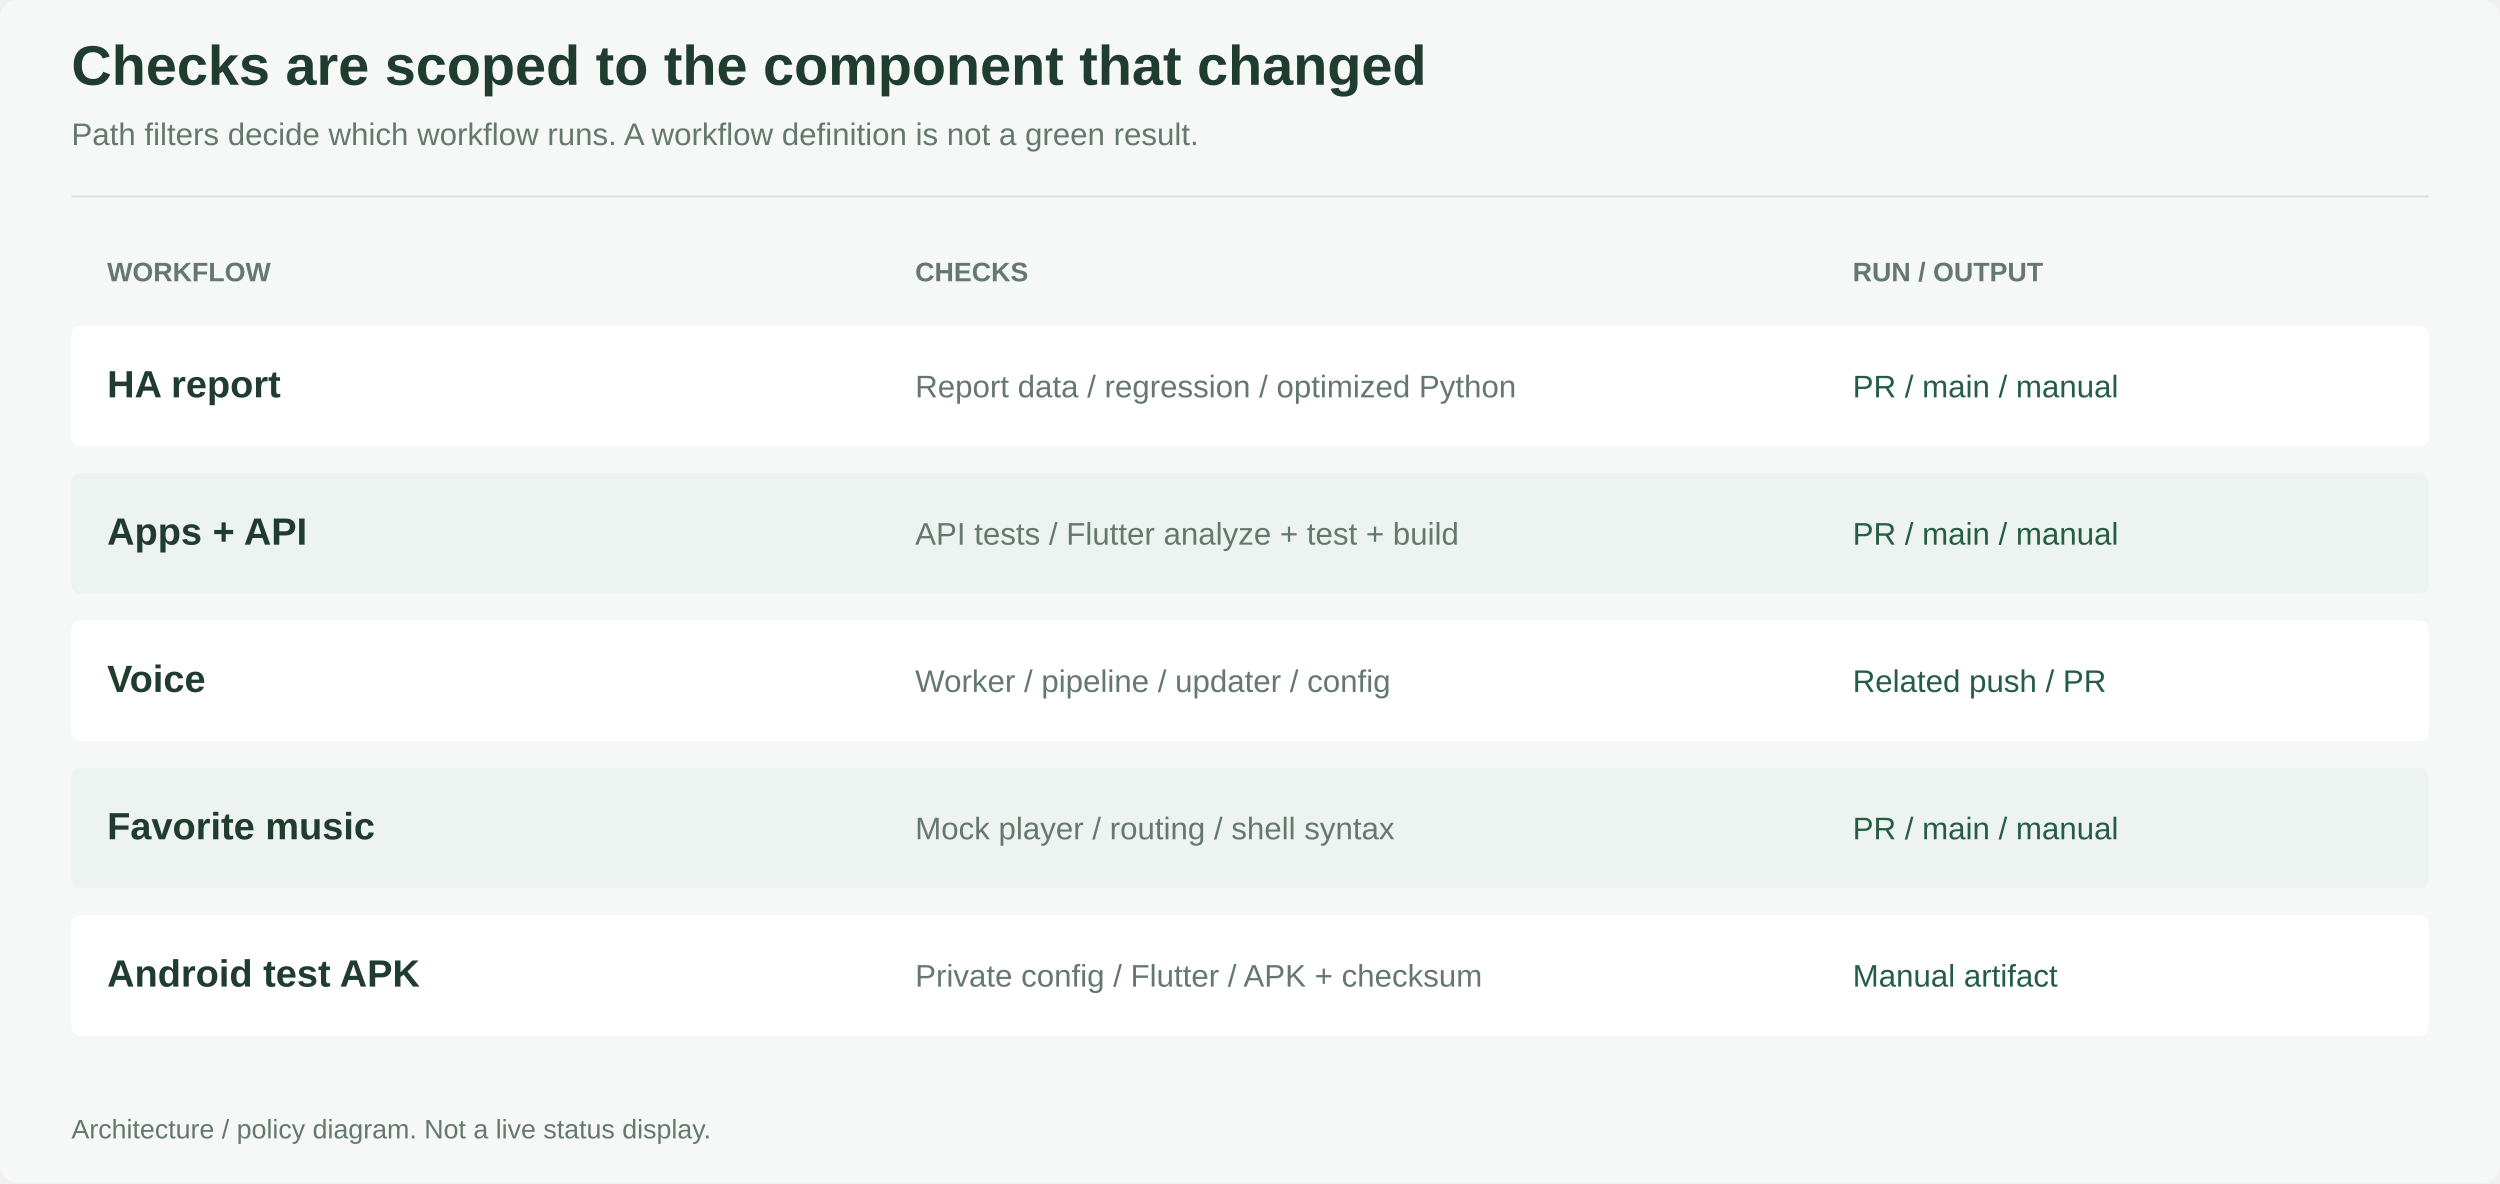
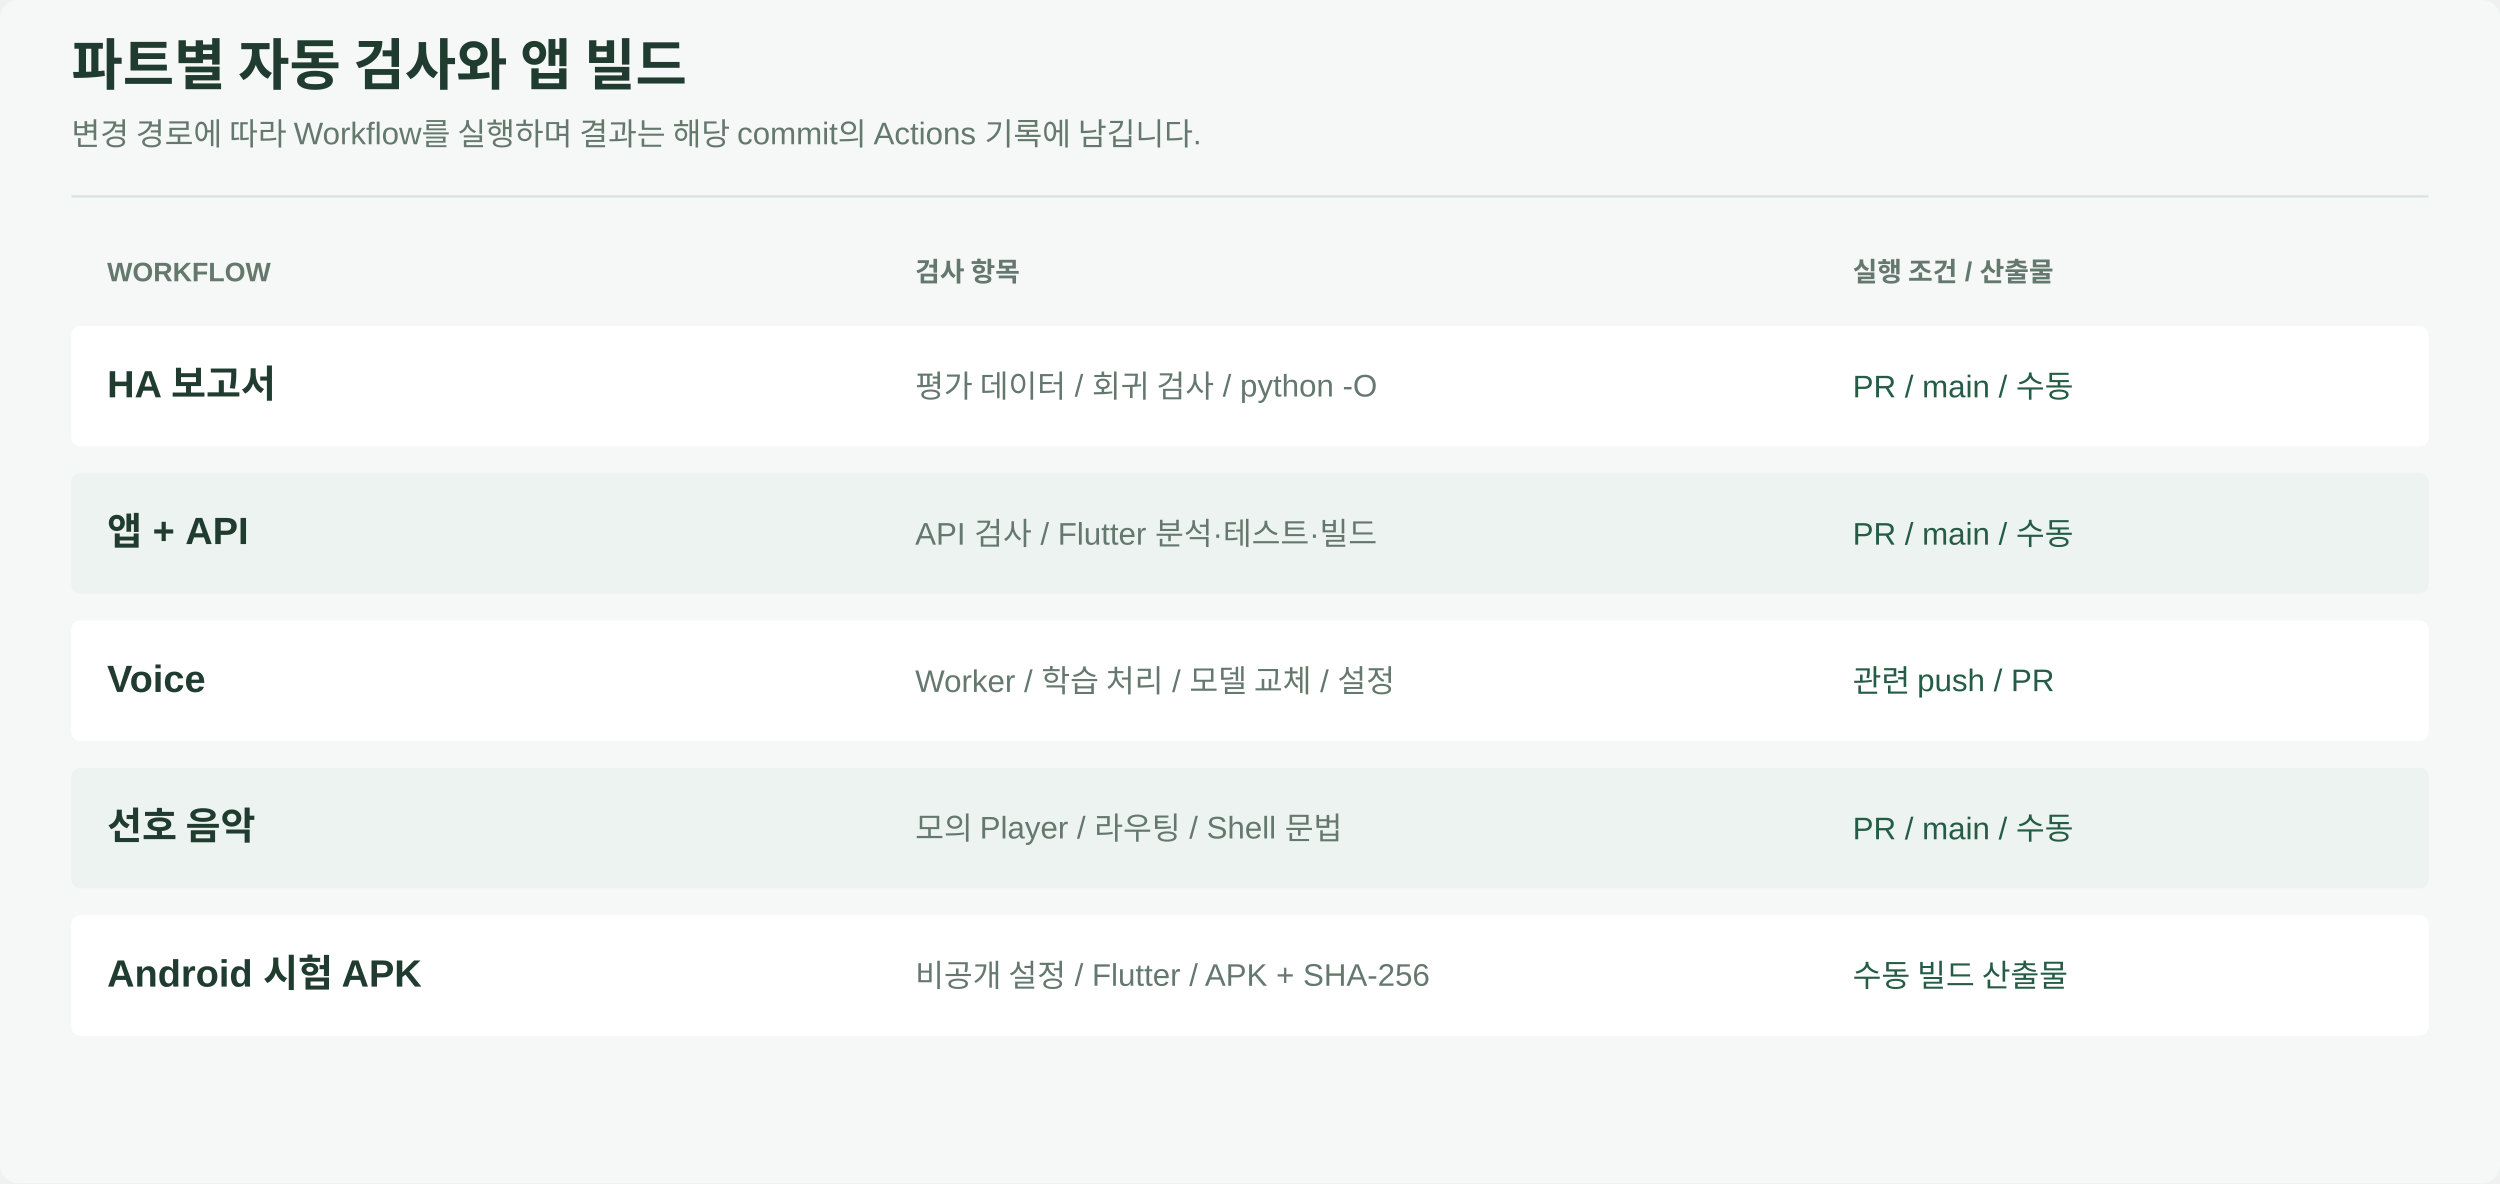
<svg xmlns="http://www.w3.org/2000/svg" width="1120" height="530" viewBox="0 0 1120 530" role="img" aria-labelledby="title desc">
  <defs>
    <marker id="arrow" markerWidth="7" markerHeight="7" refX="6" refY="3.5" orient="auto">
      <path d="M0 0L7 3.5L0 7Z" fill="#b4c8bd" />
    </marker>
  </defs>
  <rect width="1120" height="530" rx="8" fill="#f5f8f6" />
-   <g font-family="Arial, Helvetica, sans-serif">
-     <text x="32" y="38" fill="#203b30" font-size="25" font-weight="700">Checks are scoped to the component that changed</text>
-     <text x="32" y="65" fill="#65786e" font-size="14" font-weight="400">Path filters decide which workflow runs. A workflow definition is not a green result.</text>
+   <g font-family="'Malgun Gothic', 'Apple SD Gothic Neo', 'Noto Sans KR', Arial, sans-serif">
+     <text x="32" y="38" fill="#203b30" font-size="25" font-weight="700">파트별 자동 검사와 앱 빌드</text>
+     <text x="32" y="65" fill="#65786e" font-size="14" font-weight="400">변경 경로에 따라 Workflow를 실행하며 결과는 해당 commit의 Actions 기록에 남깁니다.</text>
    <path d="M32 88H1088" stroke="#d9e4dd" />
    <text x="48" y="126" fill="#65786e" font-size="12" font-weight="700">WORKFLOW</text>
-     <text x="410" y="126" fill="#65786e" font-size="12" font-weight="700">CHECKS</text>
-     <text x="830" y="126" fill="#65786e" font-size="12" font-weight="700">RUN / OUTPUT</text>
+     <text x="410" y="126" fill="#65786e" font-size="12" font-weight="700">검사 항목</text>
+     <text x="830" y="126" fill="#65786e" font-size="12" font-weight="700">실행 조건 / 산출물</text>
    <rect x="32" y="146" width="1056" height="54" rx="4" fill="#fff" />
-     <text x="48" y="178" fill="#203b30" font-size="17" font-weight="700">HA report</text>
-     <text x="410" y="178" fill="#65786e" font-size="14" font-weight="400">Report data / regression / optimized Python</text>
-     <text x="830" y="178" fill="#245c45" font-size="14" font-weight="400">PR / main / manual</text>
+     <text x="48" y="178" fill="#203b30" font-size="17" font-weight="700">HA 보고서</text>
+     <text x="410" y="178" fill="#65786e" font-size="14" font-weight="400">평가 데이터 / 회귀 검사 / python -O</text>
+     <text x="830" y="178" fill="#245c45" font-size="14" font-weight="400">PR / main / 수동</text>
    <rect x="32" y="212" width="1056" height="54" rx="4" fill="#edf3f0" />
-     <text x="48" y="244" fill="#203b30" font-size="17" font-weight="700">Apps + API</text>
-     <text x="410" y="244" fill="#65786e" font-size="14" font-weight="400">API tests / Flutter analyze + test + build</text>
-     <text x="830" y="244" fill="#245c45" font-size="14" font-weight="400">PR / main / manual</text>
+     <text x="48" y="244" fill="#203b30" font-size="17" font-weight="700">앱 + API</text>
+     <text x="410" y="244" fill="#65786e" font-size="14" font-weight="400">API 검사 / Flutter 분석·테스트·빌드</text>
+     <text x="830" y="244" fill="#245c45" font-size="14" font-weight="400">PR / main / 수동</text>
    <rect x="32" y="278" width="1056" height="54" rx="4" fill="#fff" />
    <text x="48" y="310" fill="#203b30" font-size="17" font-weight="700">Voice</text>
-     <text x="410" y="310" fill="#65786e" font-size="14" font-weight="400">Worker / pipeline / updater / config</text>
-     <text x="830" y="310" fill="#245c45" font-size="14" font-weight="400">Related push / PR</text>
+     <text x="410" y="310" fill="#65786e" font-size="14" font-weight="400">Worker / 학습 처리 / 모델 교체 / 설정</text>
+     <text x="830" y="310" fill="#245c45" font-size="14" font-weight="400">관련 push / PR</text>
    <rect x="32" y="344" width="1056" height="54" rx="4" fill="#edf3f0" />
-     <text x="48" y="376" fill="#203b30" font-size="17" font-weight="700">Favorite music</text>
-     <text x="410" y="376" fill="#65786e" font-size="14" font-weight="400">Mock player / routing / shell syntax</text>
-     <text x="830" y="376" fill="#245c45" font-size="14" font-weight="400">PR / main / manual</text>
+     <text x="48" y="376" fill="#203b30" font-size="17" font-weight="700">선호 음악</text>
+     <text x="410" y="376" fill="#65786e" font-size="14" font-weight="400">모의 Player / 라우팅 / Shell 문법</text>
+     <text x="830" y="376" fill="#245c45" font-size="14" font-weight="400">PR / main / 수동</text>
    <rect x="32" y="410" width="1056" height="54" rx="4" fill="#fff" />
-     <text x="48" y="442" fill="#203b30" font-size="17" font-weight="700">Android test APK</text>
-     <text x="410" y="442" fill="#65786e" font-size="14" font-weight="400">Private config / Flutter / APK + checksum</text>
-     <text x="830" y="442" fill="#245c45" font-size="14" font-weight="400">Manual artifact</text>
-     <text x="32" y="510" fill="#65786e" font-size="12" font-weight="400">Architecture / policy diagram. Not a live status display.</text>
+     <text x="48" y="442" fill="#203b30" font-size="17" font-weight="700">Android 시험 APK</text>
+     <text x="410" y="442" fill="#65786e" font-size="14" font-weight="400">비공개 설정 / Flutter / APK + SHA-256</text>
+     <text x="830" y="442" fill="#245c45" font-size="14" font-weight="400">수동 빌드 산출물</text>
  </g>
</svg>
